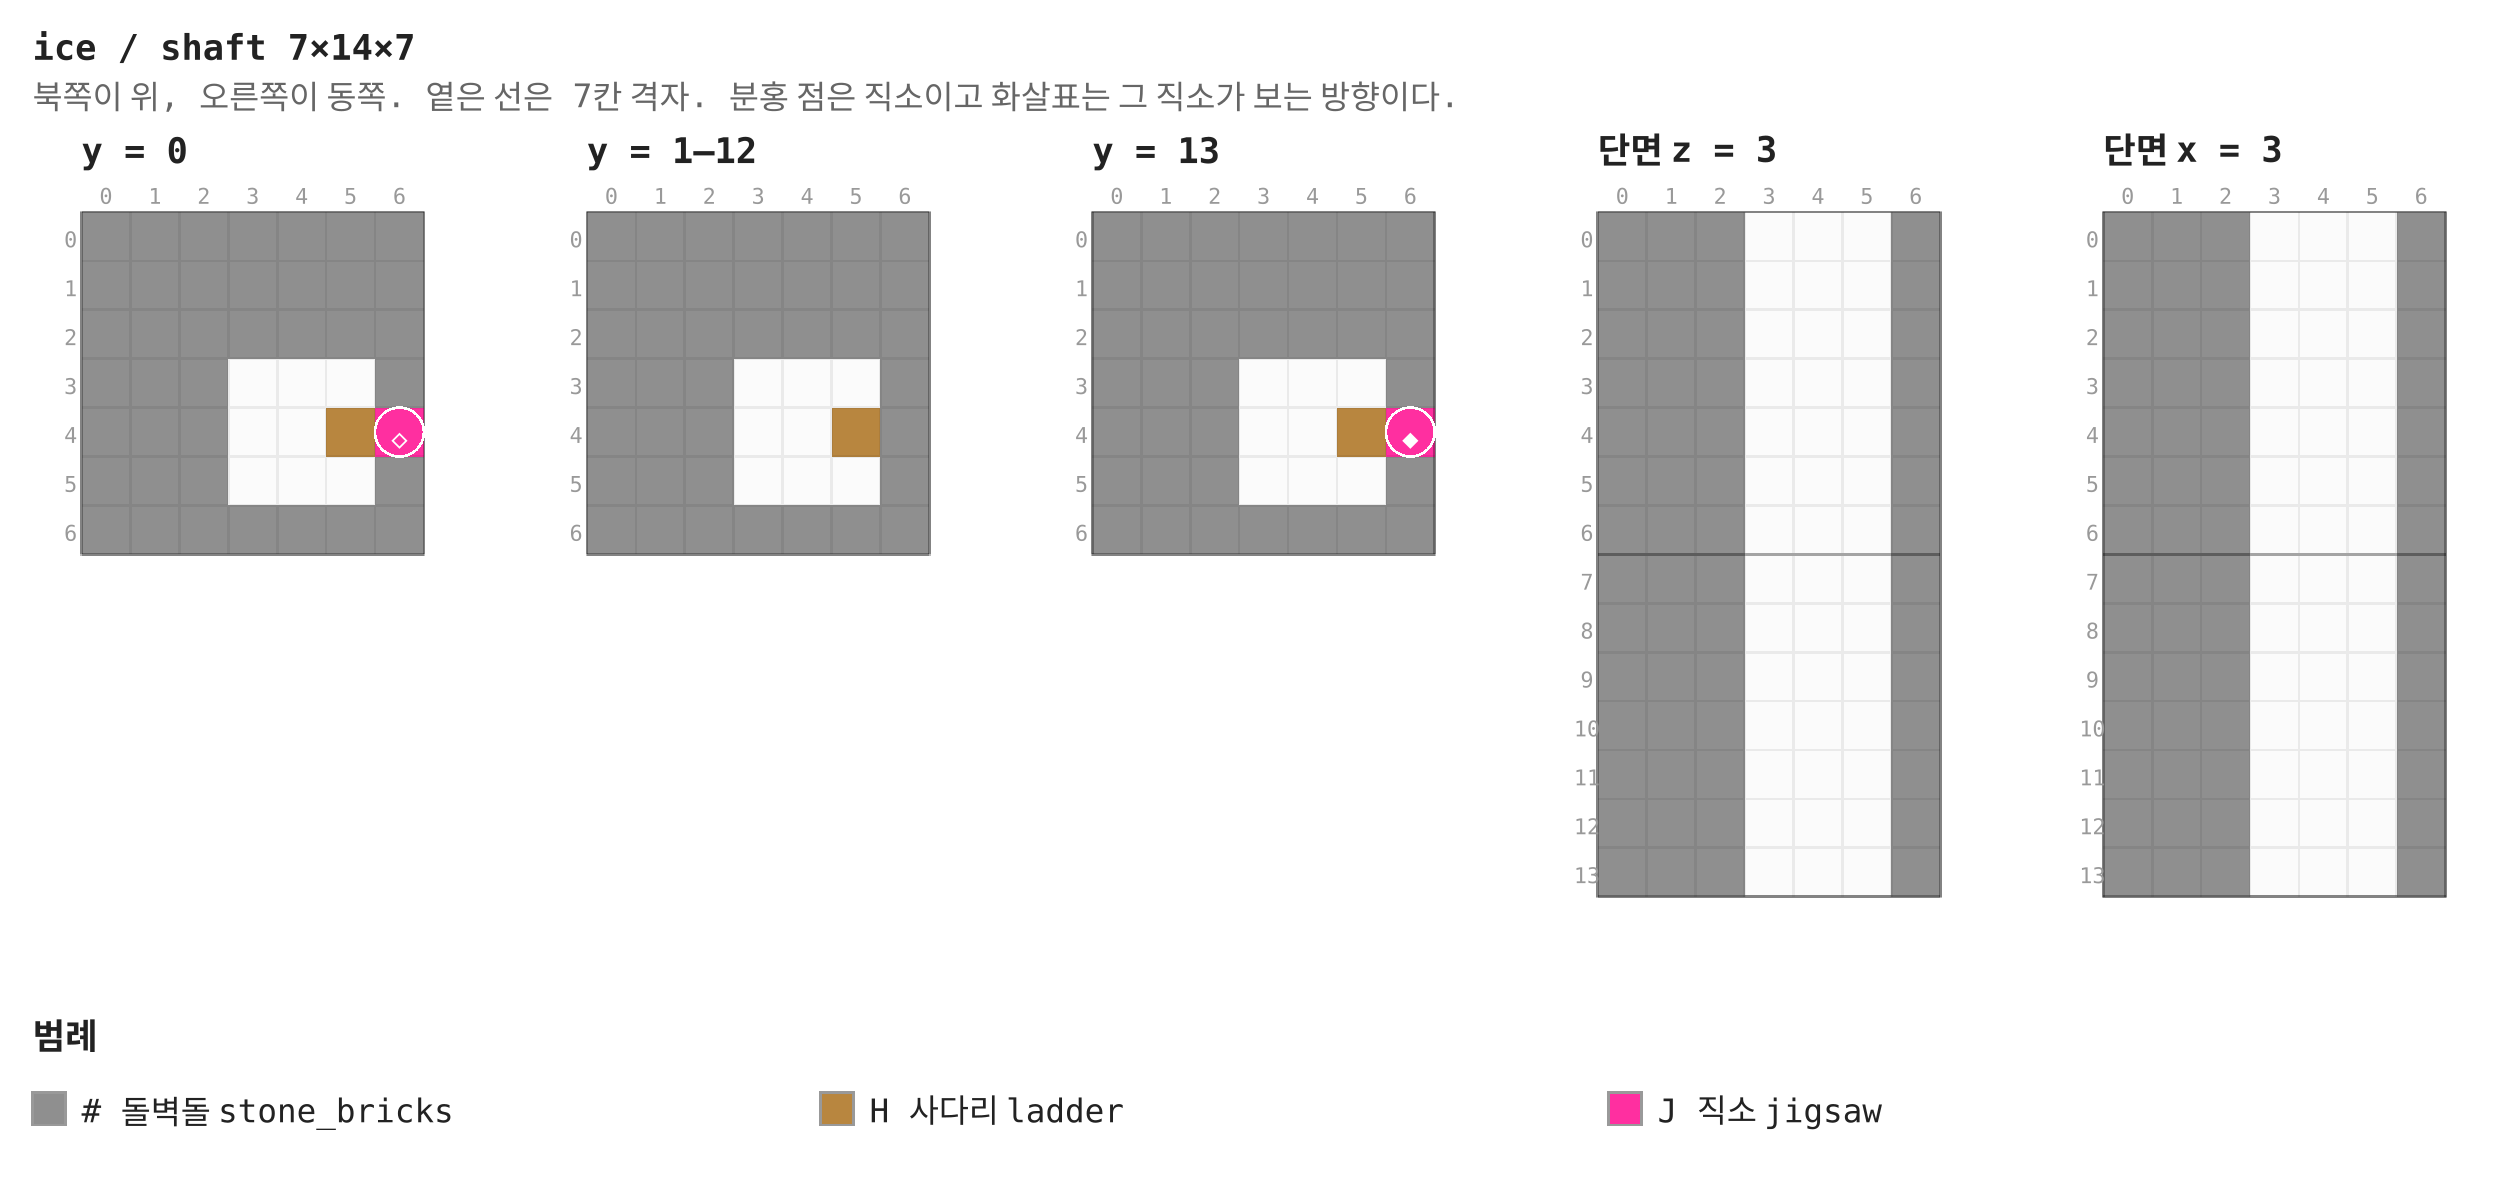
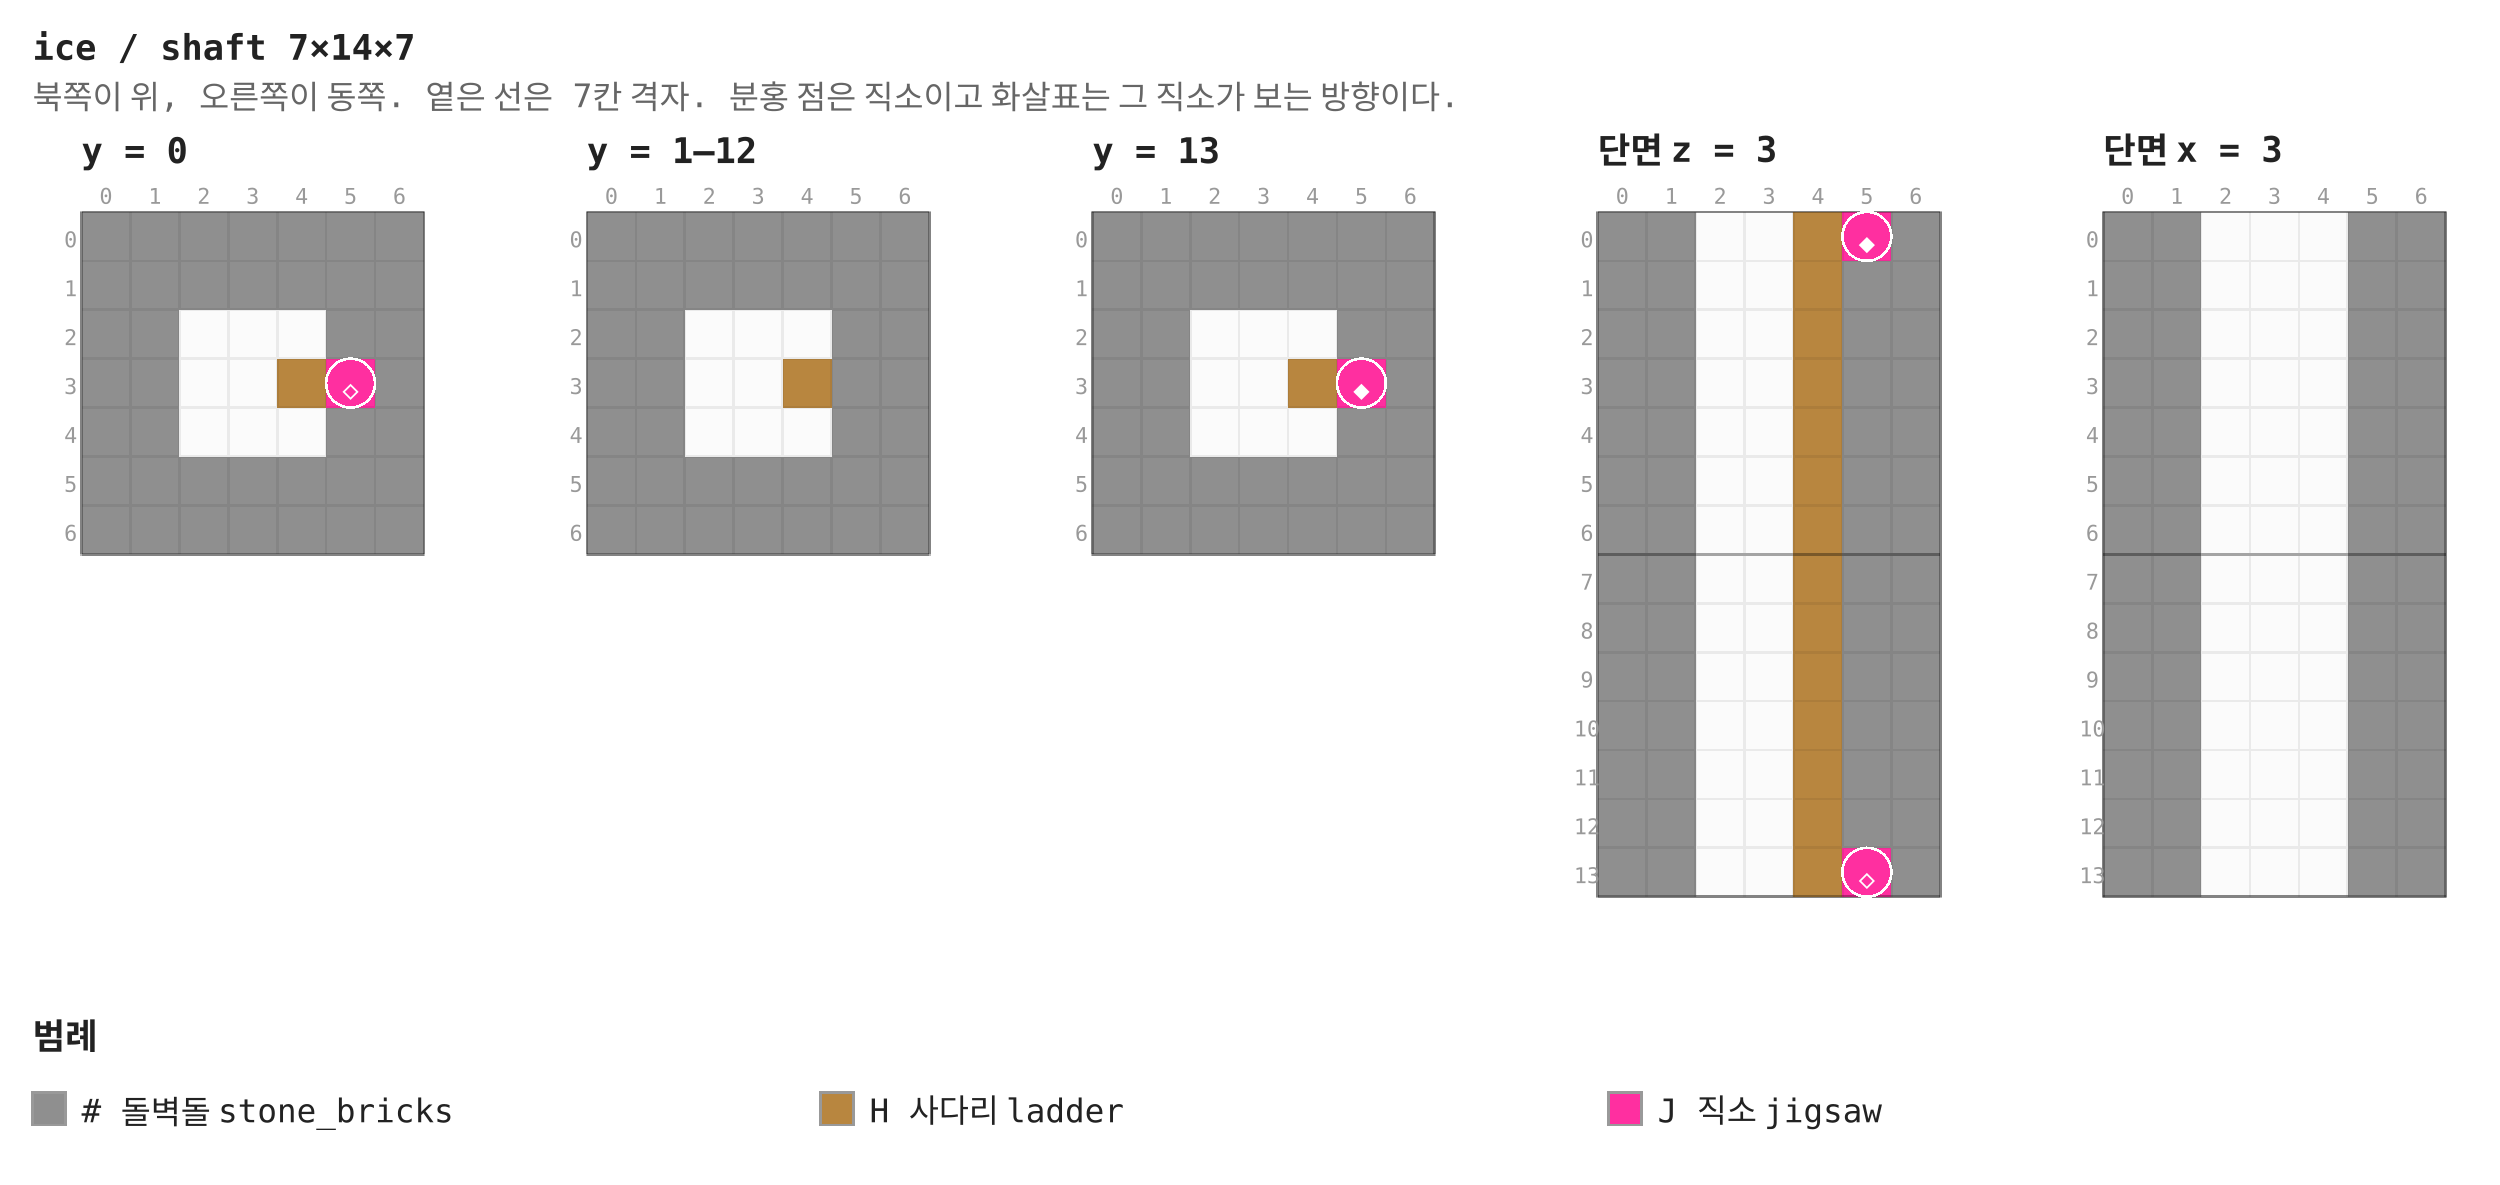
<svg xmlns="http://www.w3.org/2000/svg" width="920" height="436" viewBox="0 0 920 436" shape-rendering="crispEdges" font-family="Consolas,'Malgun Gothic','Noto Sans KR',monospace">
  <style>text{fill:#222;shape-rendering:auto}.cap{font-size:13px;font-weight:bold}.leg{font-size:12px}.sub{font-size:12px;fill:#666}.tick{font-size:8px;fill:#999;text-anchor:middle}.arrow{font-size:10px;fill:#fff;text-anchor:middle}.fine{stroke:#000;stroke-opacity:.07;stroke-width:1;fill:none}.grid{stroke:#000;stroke-opacity:.30;stroke-width:1}</style>
  <rect width="100%" height="100%" fill="#fff" />
  <text x="12" y="22" class="cap" font-size="16">ice / shaft   7×14×7</text>
  <text x="12" y="40" class="sub">북쪽이 위, 오른쪽이 동쪽. 옅은 선은 7칸 격자. 분홍 점은 직소이고 화살표는 그 직소가 보는 방향이다.</text>
  <text x="30" y="60" class="cap">y = 0</text>
  <rect x="30" y="78" width="126" height="126" fill="#fbfbfb" stroke="#bbb" />
-   <path transform="translate(30,78) scale(18)" fill="#8f8f8f" d="M0 0h7v1h-7zM0 1h7v1h-7zM0 2h7v1h-7zM0 3h3v1h-3zM6 3h1v1h-1zM0 4h3v1h-3zM0 5h3v1h-3zM6 5h1v1h-1zM0 6h7v1h-7z" />
-   <path transform="translate(30,78) scale(18)" fill="#b8863f" d="M5 4h1v1h-1z" />
-   <path transform="translate(30,78) scale(18)" fill="#ff2fa0" d="M6 4h1v1h-1z" />
+   <path transform="translate(30,78) scale(18)" fill="#8f8f8f" d="M0 0h7v1h-7zM0 1h7v1h-7zM0 2h2v1h-2zM5 2h2v1h-2zM0 3h2v1h-2zM6 3h1v1h-1zM0 4h2v1h-2zM5 4h2v1h-2zM0 5h7v1h-7zM0 6h7v1h-7z" />
+   <path transform="translate(30,78) scale(18)" fill="#b8863f" d="M4 3h1v1h-1z" />
+   <path transform="translate(30,78) scale(18)" fill="#ff2fa0" d="M5 3h1v1h-1z" />
  <path class="fine" d="M48 78v126M66 78v126M84 78v126M102 78v126M120 78v126M138 78v126M30 96h126M30 114h126M30 132h126M30 150h126M30 168h126M30 186h126" />
  <line x1="30" y1="78" x2="30" y2="204" class="grid" />
  <line x1="156" y1="78" x2="156" y2="204" class="grid" />
  <line x1="30" y1="78" x2="156" y2="78" class="grid" />
  <line x1="30" y1="204" x2="156" y2="204" class="grid" />
  <text x="39.0" y="75" class="tick">0</text>
  <text x="57.0" y="75" class="tick">1</text>
  <text x="75.0" y="75" class="tick">2</text>
  <text x="93.0" y="75" class="tick">3</text>
  <text x="111.0" y="75" class="tick">4</text>
  <text x="129.0" y="75" class="tick">5</text>
  <text x="147.0" y="75" class="tick">6</text>
  <text x="26" y="91.0" class="tick" text-anchor="end">0</text>
  <text x="26" y="109.0" class="tick" text-anchor="end">1</text>
  <text x="26" y="127.0" class="tick" text-anchor="end">2</text>
  <text x="26" y="145.0" class="tick" text-anchor="end">3</text>
  <text x="26" y="163.0" class="tick" text-anchor="end">4</text>
  <text x="26" y="181.0" class="tick" text-anchor="end">5</text>
  <text x="26" y="199.0" class="tick" text-anchor="end">6</text>
-   <circle cx="147.0" cy="159.0" r="9.0" fill="#ff2fa0" stroke="#fff" />
-   <text x="147.0" y="164.8" class="arrow" font-size="16.2">◇</text>
+   <circle cx="129.0" cy="141.0" r="9.0" fill="#ff2fa0" stroke="#fff" />
+   <text x="129.0" y="146.8" class="arrow" font-size="16.2">◇</text>
  <text x="216" y="60" class="cap">y = 1–12</text>
  <rect x="216" y="78" width="126" height="126" fill="#fbfbfb" stroke="#bbb" />
-   <path transform="translate(216,78) scale(18)" fill="#8f8f8f" d="M0 0h7v1h-7zM0 1h7v1h-7zM0 2h7v1h-7zM0 3h3v1h-3zM6 3h1v1h-1zM0 4h3v1h-3zM6 4h1v1h-1zM0 5h3v1h-3zM6 5h1v1h-1zM0 6h7v1h-7z" />
-   <path transform="translate(216,78) scale(18)" fill="#b8863f" d="M5 4h1v1h-1z" />
+   <path transform="translate(216,78) scale(18)" fill="#8f8f8f" d="M0 0h7v1h-7zM0 1h7v1h-7zM0 2h2v1h-2zM5 2h2v1h-2zM0 3h2v1h-2zM5 3h2v1h-2zM0 4h2v1h-2zM5 4h2v1h-2zM0 5h7v1h-7zM0 6h7v1h-7z" />
+   <path transform="translate(216,78) scale(18)" fill="#b8863f" d="M4 3h1v1h-1z" />
  <path class="fine" d="M234 78v126M252 78v126M270 78v126M288 78v126M306 78v126M324 78v126M216 96h126M216 114h126M216 132h126M216 150h126M216 168h126M216 186h126" />
  <line x1="216" y1="78" x2="216" y2="204" class="grid" />
  <line x1="342" y1="78" x2="342" y2="204" class="grid" />
  <line x1="216" y1="78" x2="342" y2="78" class="grid" />
  <line x1="216" y1="204" x2="342" y2="204" class="grid" />
  <text x="225.0" y="75" class="tick">0</text>
  <text x="243.0" y="75" class="tick">1</text>
  <text x="261.0" y="75" class="tick">2</text>
  <text x="279.0" y="75" class="tick">3</text>
  <text x="297.0" y="75" class="tick">4</text>
  <text x="315.0" y="75" class="tick">5</text>
  <text x="333.0" y="75" class="tick">6</text>
  <text x="212" y="91.0" class="tick" text-anchor="end">0</text>
  <text x="212" y="109.0" class="tick" text-anchor="end">1</text>
  <text x="212" y="127.0" class="tick" text-anchor="end">2</text>
  <text x="212" y="145.0" class="tick" text-anchor="end">3</text>
  <text x="212" y="163.0" class="tick" text-anchor="end">4</text>
  <text x="212" y="181.0" class="tick" text-anchor="end">5</text>
  <text x="212" y="199.0" class="tick" text-anchor="end">6</text>
  <text x="402" y="60" class="cap">y = 13</text>
  <rect x="402" y="78" width="126" height="126" fill="#fbfbfb" stroke="#bbb" />
-   <path transform="translate(402,78) scale(18)" fill="#8f8f8f" d="M0 0h7v1h-7zM0 1h7v1h-7zM0 2h7v1h-7zM0 3h3v1h-3zM6 3h1v1h-1zM0 4h3v1h-3zM0 5h3v1h-3zM6 5h1v1h-1zM0 6h7v1h-7z" />
-   <path transform="translate(402,78) scale(18)" fill="#b8863f" d="M5 4h1v1h-1z" />
-   <path transform="translate(402,78) scale(18)" fill="#ff2fa0" d="M6 4h1v1h-1z" />
+   <path transform="translate(402,78) scale(18)" fill="#8f8f8f" d="M0 0h7v1h-7zM0 1h7v1h-7zM0 2h2v1h-2zM5 2h2v1h-2zM0 3h2v1h-2zM6 3h1v1h-1zM0 4h2v1h-2zM5 4h2v1h-2zM0 5h7v1h-7zM0 6h7v1h-7z" />
+   <path transform="translate(402,78) scale(18)" fill="#b8863f" d="M4 3h1v1h-1z" />
+   <path transform="translate(402,78) scale(18)" fill="#ff2fa0" d="M5 3h1v1h-1z" />
  <path class="fine" d="M420 78v126M438 78v126M456 78v126M474 78v126M492 78v126M510 78v126M402 96h126M402 114h126M402 132h126M402 150h126M402 168h126M402 186h126" />
  <line x1="402" y1="78" x2="402" y2="204" class="grid" />
  <line x1="528" y1="78" x2="528" y2="204" class="grid" />
  <line x1="402" y1="78" x2="528" y2="78" class="grid" />
  <line x1="402" y1="204" x2="528" y2="204" class="grid" />
  <text x="411.0" y="75" class="tick">0</text>
  <text x="429.0" y="75" class="tick">1</text>
  <text x="447.0" y="75" class="tick">2</text>
  <text x="465.0" y="75" class="tick">3</text>
  <text x="483.0" y="75" class="tick">4</text>
  <text x="501.0" y="75" class="tick">5</text>
  <text x="519.0" y="75" class="tick">6</text>
  <text x="398" y="91.0" class="tick" text-anchor="end">0</text>
  <text x="398" y="109.0" class="tick" text-anchor="end">1</text>
  <text x="398" y="127.0" class="tick" text-anchor="end">2</text>
  <text x="398" y="145.0" class="tick" text-anchor="end">3</text>
  <text x="398" y="163.0" class="tick" text-anchor="end">4</text>
  <text x="398" y="181.0" class="tick" text-anchor="end">5</text>
  <text x="398" y="199.0" class="tick" text-anchor="end">6</text>
-   <circle cx="519.0" cy="159.0" r="9.0" fill="#ff2fa0" stroke="#fff" />
-   <text x="519.0" y="164.8" class="arrow" font-size="16.2">◆</text>
+   <circle cx="501.0" cy="141.0" r="9.0" fill="#ff2fa0" stroke="#fff" />
+   <text x="501.0" y="146.8" class="arrow" font-size="16.2">◆</text>
  <text x="588" y="60" class="cap">단면 z = 3</text>
  <rect x="588" y="78" width="126" height="252" fill="#fbfbfb" stroke="#bbb" />
-   <path transform="translate(588,78) scale(18)" fill="#8f8f8f" d="M0 0h3v1h-3zM6 0h1v1h-1zM0 1h3v1h-3zM6 1h1v1h-1zM0 2h3v1h-3zM6 2h1v1h-1zM0 3h3v1h-3zM6 3h1v1h-1zM0 4h3v1h-3zM6 4h1v1h-1zM0 5h3v1h-3zM6 5h1v1h-1zM0 6h3v1h-3zM6 6h1v1h-1zM0 7h3v1h-3zM6 7h1v1h-1zM0 8h3v1h-3zM6 8h1v1h-1zM0 9h3v1h-3zM6 9h1v1h-1zM0 10h3v1h-3zM6 10h1v1h-1zM0 11h3v1h-3zM6 11h1v1h-1zM0 12h3v1h-3zM6 12h1v1h-1zM0 13h3v1h-3zM6 13h1v1h-1z" />
+   <path transform="translate(588,78) scale(18)" fill="#8f8f8f" d="M0 0h2v1h-2zM6 0h1v1h-1zM0 1h2v1h-2zM5 1h2v1h-2zM0 2h2v1h-2zM5 2h2v1h-2zM0 3h2v1h-2zM5 3h2v1h-2zM0 4h2v1h-2zM5 4h2v1h-2zM0 5h2v1h-2zM5 5h2v1h-2zM0 6h2v1h-2zM5 6h2v1h-2zM0 7h2v1h-2zM5 7h2v1h-2zM0 8h2v1h-2zM5 8h2v1h-2zM0 9h2v1h-2zM5 9h2v1h-2zM0 10h2v1h-2zM5 10h2v1h-2zM0 11h2v1h-2zM5 11h2v1h-2zM0 12h2v1h-2zM5 12h2v1h-2zM0 13h2v1h-2zM6 13h1v1h-1z" />
+   <path transform="translate(588,78) scale(18)" fill="#b8863f" d="M4 0h1v1h-1zM4 1h1v1h-1zM4 2h1v1h-1zM4 3h1v1h-1zM4 4h1v1h-1zM4 5h1v1h-1zM4 6h1v1h-1zM4 7h1v1h-1zM4 8h1v1h-1zM4 9h1v1h-1zM4 10h1v1h-1zM4 11h1v1h-1zM4 12h1v1h-1zM4 13h1v1h-1z" />
+   <path transform="translate(588,78) scale(18)" fill="#ff2fa0" d="M5 0h1v1h-1zM5 13h1v1h-1z" />
  <path class="fine" d="M606 78v252M624 78v252M642 78v252M660 78v252M678 78v252M696 78v252M588 96h126M588 114h126M588 132h126M588 150h126M588 168h126M588 186h126M588 204h126M588 222h126M588 240h126M588 258h126M588 276h126M588 294h126M588 312h126" />
  <line x1="588" y1="78" x2="588" y2="330" class="grid" />
  <line x1="714" y1="78" x2="714" y2="330" class="grid" />
  <line x1="588" y1="78" x2="714" y2="78" class="grid" />
  <line x1="588" y1="204" x2="714" y2="204" class="grid" />
  <line x1="588" y1="330" x2="714" y2="330" class="grid" />
  <text x="597.0" y="75" class="tick">0</text>
  <text x="615.0" y="75" class="tick">1</text>
  <text x="633.0" y="75" class="tick">2</text>
  <text x="651.0" y="75" class="tick">3</text>
  <text x="669.0" y="75" class="tick">4</text>
  <text x="687.0" y="75" class="tick">5</text>
  <text x="705.0" y="75" class="tick">6</text>
  <text x="584" y="91.0" class="tick" text-anchor="end">0</text>
  <text x="584" y="109.0" class="tick" text-anchor="end">1</text>
  <text x="584" y="127.0" class="tick" text-anchor="end">2</text>
  <text x="584" y="145.0" class="tick" text-anchor="end">3</text>
  <text x="584" y="163.0" class="tick" text-anchor="end">4</text>
  <text x="584" y="181.0" class="tick" text-anchor="end">5</text>
  <text x="584" y="199.0" class="tick" text-anchor="end">6</text>
  <text x="584" y="217.0" class="tick" text-anchor="end">7</text>
  <text x="584" y="235.0" class="tick" text-anchor="end">8</text>
  <text x="584" y="253.0" class="tick" text-anchor="end">9</text>
  <text x="584" y="271.0" class="tick" text-anchor="end">10</text>
  <text x="584" y="289.0" class="tick" text-anchor="end">11</text>
  <text x="584" y="307.0" class="tick" text-anchor="end">12</text>
  <text x="584" y="325.0" class="tick" text-anchor="end">13</text>
+   <circle cx="687.0" cy="321.0" r="9.0" fill="#ff2fa0" stroke="#fff" />
+   <text x="687.0" y="326.8" class="arrow" font-size="16.2">◇</text>
+   <circle cx="687.0" cy="87.0" r="9.0" fill="#ff2fa0" stroke="#fff" />
+   <text x="687.0" y="92.8" class="arrow" font-size="16.2">◆</text>
  <text x="774" y="60" class="cap">단면 x = 3</text>
  <rect x="774" y="78" width="126" height="252" fill="#fbfbfb" stroke="#bbb" />
-   <path transform="translate(774,78) scale(18)" fill="#8f8f8f" d="M0 0h3v1h-3zM6 0h1v1h-1zM0 1h3v1h-3zM6 1h1v1h-1zM0 2h3v1h-3zM6 2h1v1h-1zM0 3h3v1h-3zM6 3h1v1h-1zM0 4h3v1h-3zM6 4h1v1h-1zM0 5h3v1h-3zM6 5h1v1h-1zM0 6h3v1h-3zM6 6h1v1h-1zM0 7h3v1h-3zM6 7h1v1h-1zM0 8h3v1h-3zM6 8h1v1h-1zM0 9h3v1h-3zM6 9h1v1h-1zM0 10h3v1h-3zM6 10h1v1h-1zM0 11h3v1h-3zM6 11h1v1h-1zM0 12h3v1h-3zM6 12h1v1h-1zM0 13h3v1h-3zM6 13h1v1h-1z" />
+   <path transform="translate(774,78) scale(18)" fill="#8f8f8f" d="M0 0h2v1h-2zM5 0h2v1h-2zM0 1h2v1h-2zM5 1h2v1h-2zM0 2h2v1h-2zM5 2h2v1h-2zM0 3h2v1h-2zM5 3h2v1h-2zM0 4h2v1h-2zM5 4h2v1h-2zM0 5h2v1h-2zM5 5h2v1h-2zM0 6h2v1h-2zM5 6h2v1h-2zM0 7h2v1h-2zM5 7h2v1h-2zM0 8h2v1h-2zM5 8h2v1h-2zM0 9h2v1h-2zM5 9h2v1h-2zM0 10h2v1h-2zM5 10h2v1h-2zM0 11h2v1h-2zM5 11h2v1h-2zM0 12h2v1h-2zM5 12h2v1h-2zM0 13h2v1h-2zM5 13h2v1h-2z" />
  <path class="fine" d="M792 78v252M810 78v252M828 78v252M846 78v252M864 78v252M882 78v252M774 96h126M774 114h126M774 132h126M774 150h126M774 168h126M774 186h126M774 204h126M774 222h126M774 240h126M774 258h126M774 276h126M774 294h126M774 312h126" />
  <line x1="774" y1="78" x2="774" y2="330" class="grid" />
  <line x1="900" y1="78" x2="900" y2="330" class="grid" />
  <line x1="774" y1="78" x2="900" y2="78" class="grid" />
  <line x1="774" y1="204" x2="900" y2="204" class="grid" />
  <line x1="774" y1="330" x2="900" y2="330" class="grid" />
  <text x="783.0" y="75" class="tick">0</text>
  <text x="801.0" y="75" class="tick">1</text>
  <text x="819.0" y="75" class="tick">2</text>
  <text x="837.0" y="75" class="tick">3</text>
  <text x="855.0" y="75" class="tick">4</text>
  <text x="873.0" y="75" class="tick">5</text>
  <text x="891.0" y="75" class="tick">6</text>
  <text x="770" y="91.0" class="tick" text-anchor="end">0</text>
  <text x="770" y="109.0" class="tick" text-anchor="end">1</text>
  <text x="770" y="127.0" class="tick" text-anchor="end">2</text>
  <text x="770" y="145.0" class="tick" text-anchor="end">3</text>
  <text x="770" y="163.0" class="tick" text-anchor="end">4</text>
  <text x="770" y="181.0" class="tick" text-anchor="end">5</text>
  <text x="770" y="199.0" class="tick" text-anchor="end">6</text>
  <text x="770" y="217.0" class="tick" text-anchor="end">7</text>
  <text x="770" y="235.0" class="tick" text-anchor="end">8</text>
  <text x="770" y="253.0" class="tick" text-anchor="end">9</text>
  <text x="770" y="271.0" class="tick" text-anchor="end">10</text>
  <text x="770" y="289.0" class="tick" text-anchor="end">11</text>
  <text x="770" y="307.0" class="tick" text-anchor="end">12</text>
  <text x="770" y="325.0" class="tick" text-anchor="end">13</text>
  <text x="12" y="386" class="cap">범례</text>
  <rect x="12" y="402" width="12" height="12" fill="#8f8f8f" stroke="#999" />
  <text x="30" y="413" class="leg">#  돌벽돌  stone_bricks</text>
  <rect x="302" y="402" width="12" height="12" fill="#b8863f" stroke="#999" />
  <text x="320" y="413" class="leg">H  사다리  ladder</text>
  <rect x="592" y="402" width="12" height="12" fill="#ff2fa0" stroke="#999" />
  <text x="610" y="413" class="leg">J  직소  jigsaw</text>
</svg>
